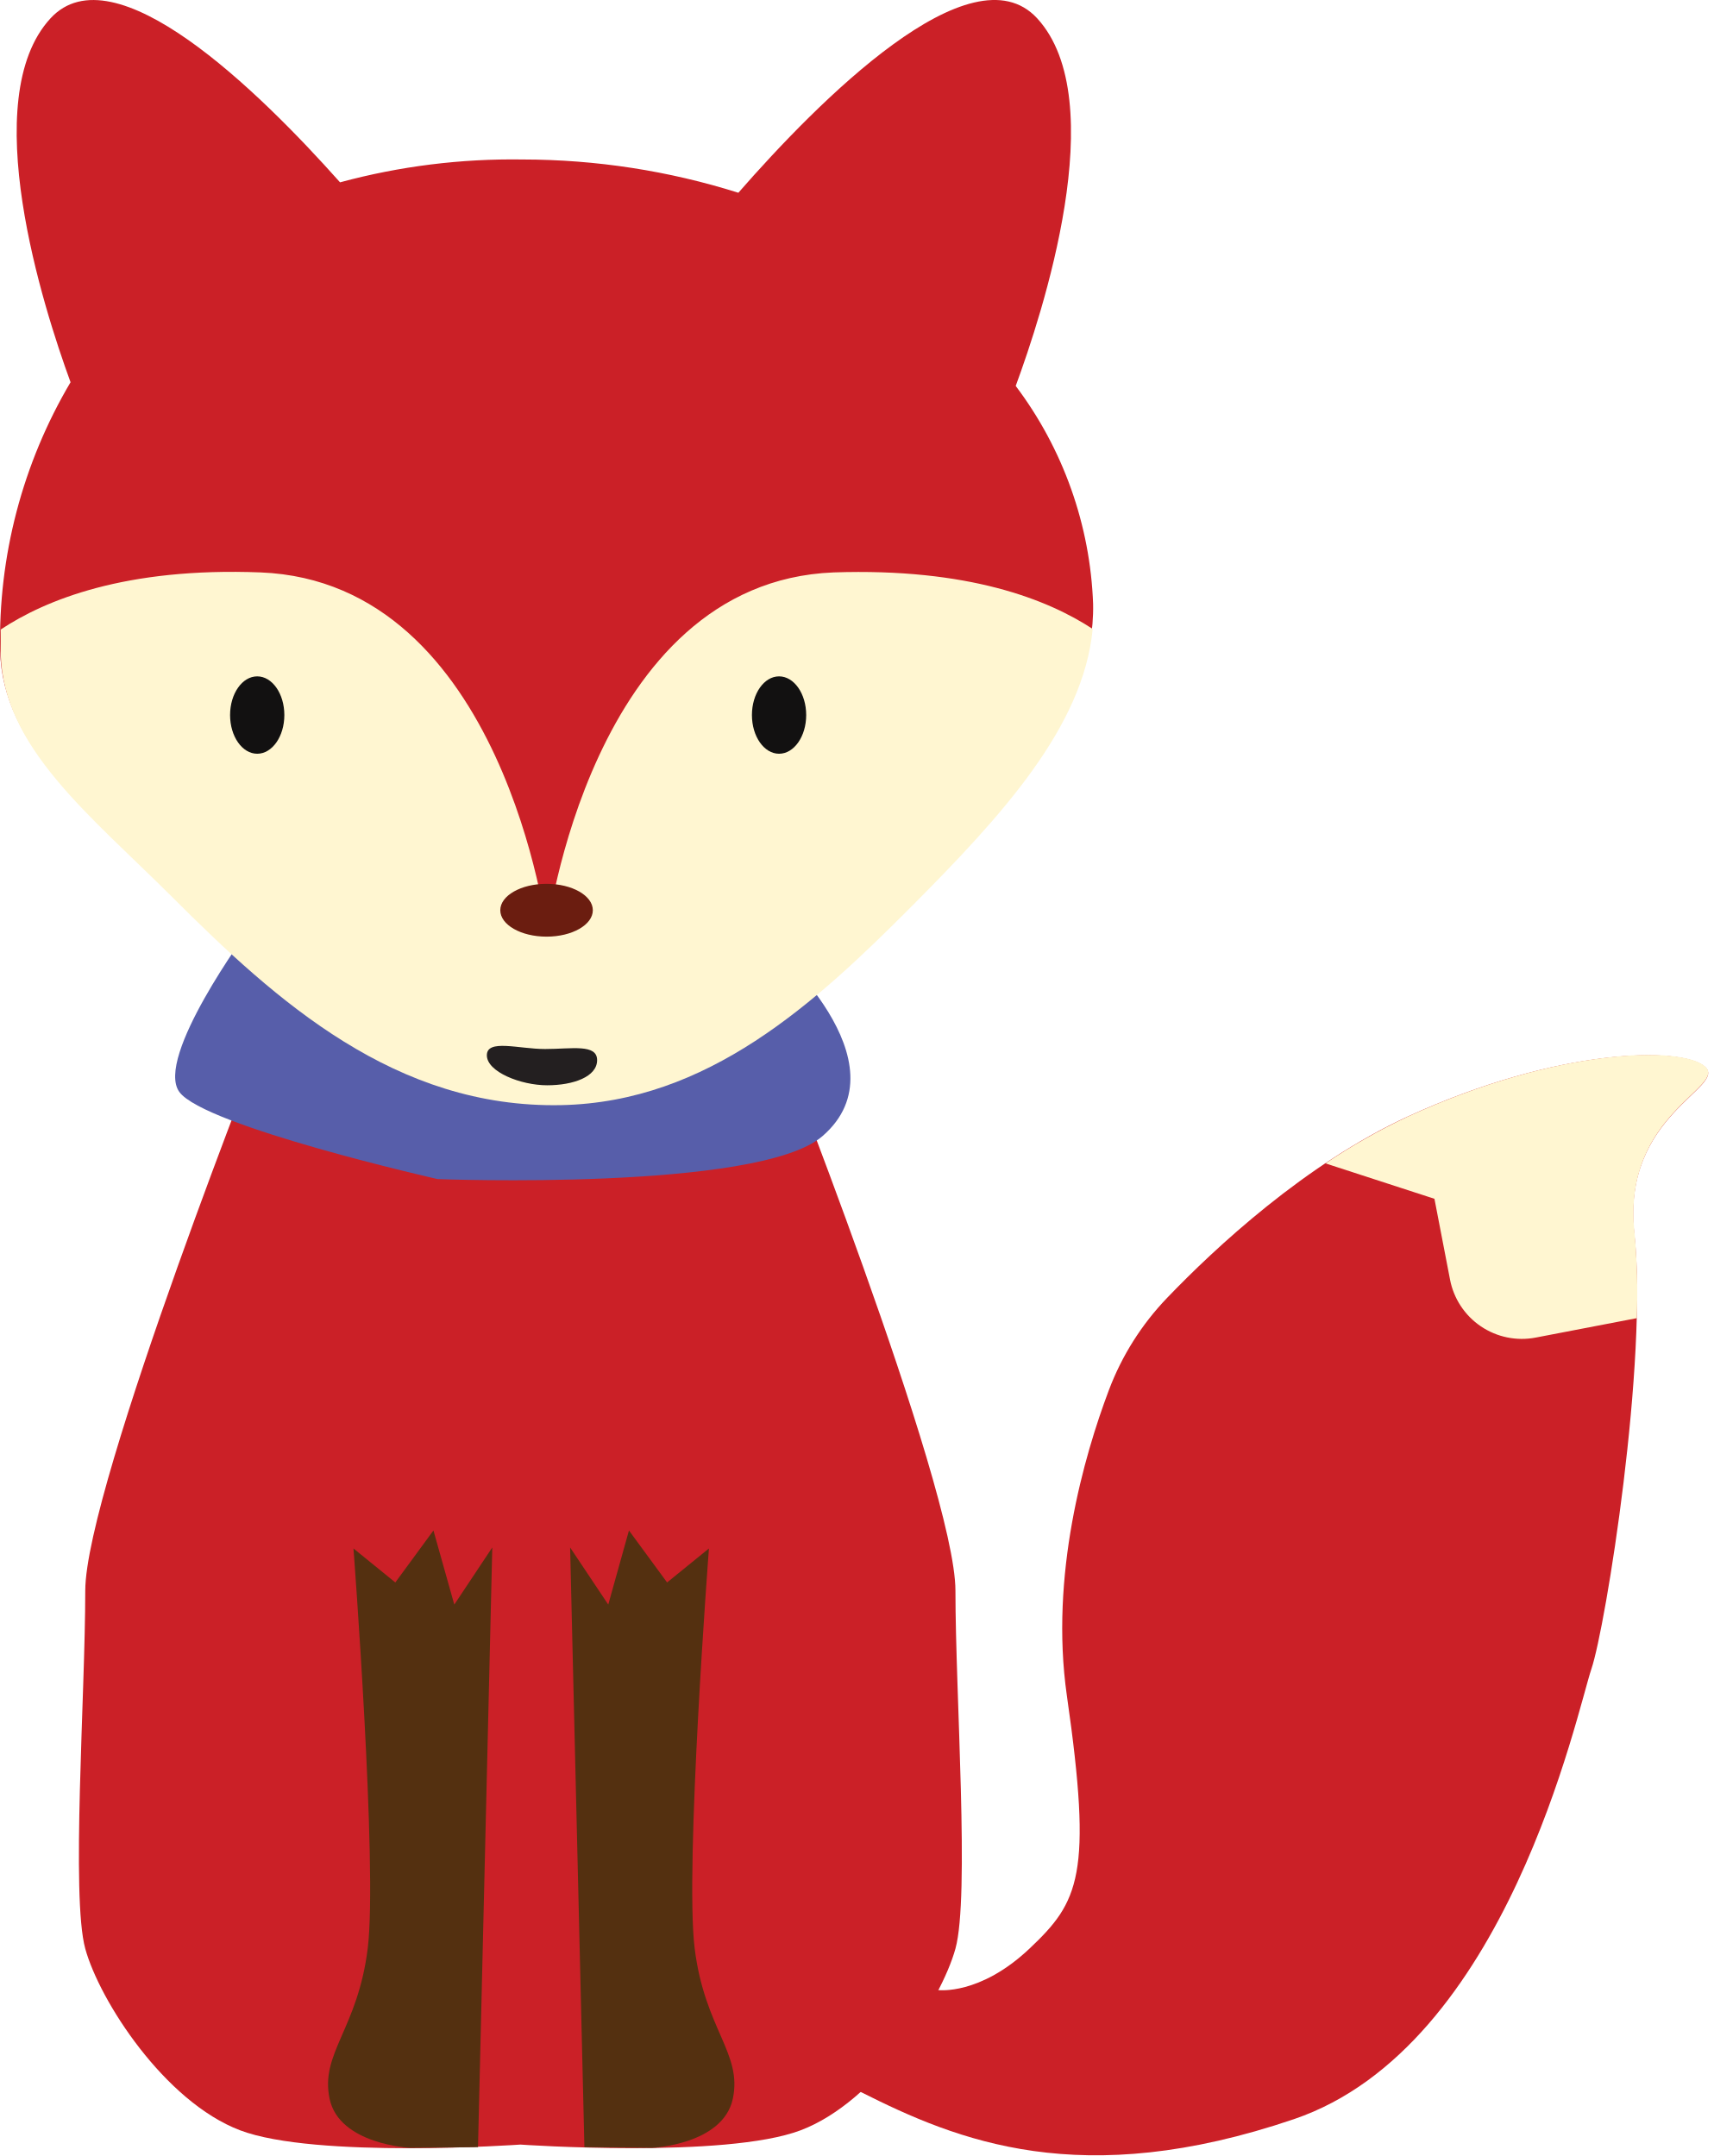
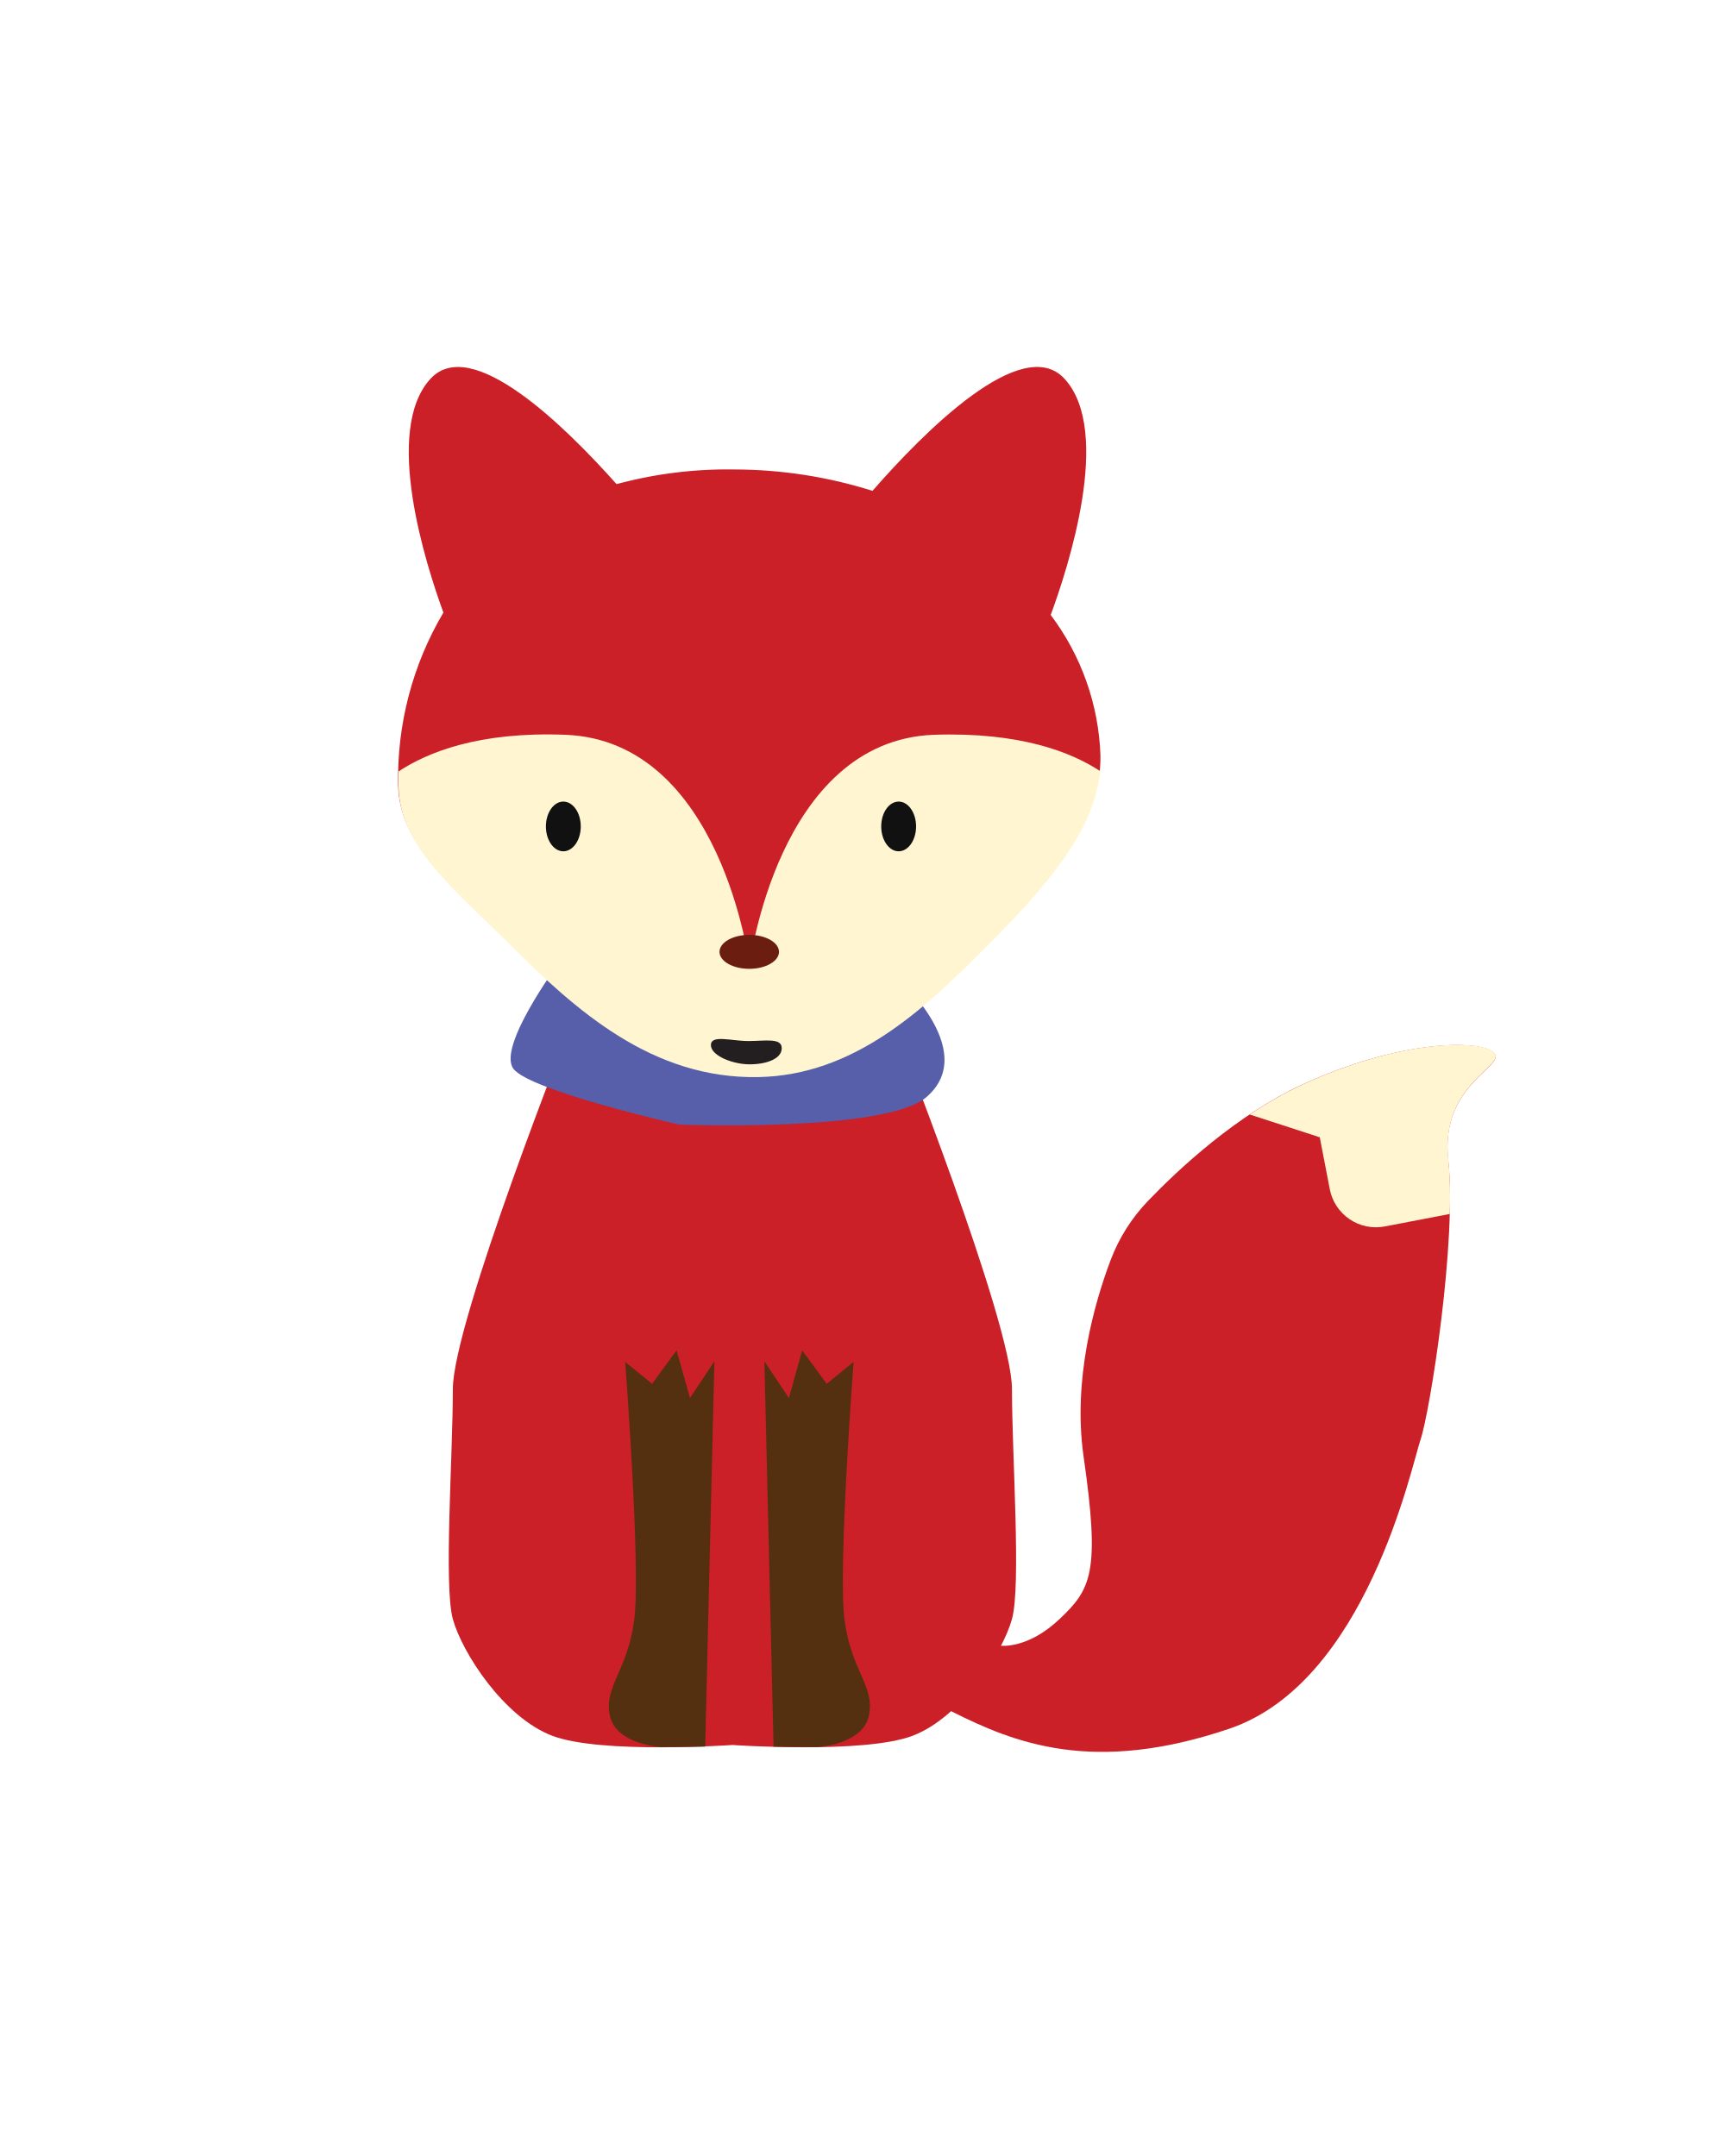
- <svg xmlns="http://www.w3.org/2000/svg" width="120px" height="151px" viewBox="0 0 120 151" version="1.1">
+ <svg xmlns="http://www.w3.org/2000/svg" width="120px" height="151px" viewBox="0 -40 100 235" version="1.1">
  <defs />
  <g id="Тест" stroke="none" stroke-width="1" fill="none" fill-rule="evenodd">
    <g id="Group-12" fill-rule="nonzero">
      <path d="M66.9,111.41 C66.9,104.1 53.96,71.48 53.96,71.48 L36.44,58.77 L18.91,71.48 C18.91,71.48 5.97,104.1 5.97,111.41 C5.97,118.72 4.97,132.84 5.97,136.48 C6.97,140.12 11.52,147.19 16.81,149.2 C22.1,151.21 36.44,150.2 36.44,150.2 C36.44,150.2 50.77,151.2 56.06,149.2 C61.35,147.2 65.89,140.13 66.9,136.48 C67.91,132.83 66.9,118.71 66.9,111.41 Z" id="Shape" fill="#CB2027" />
      <path d="M17.39,65.15 C17.39,65.15 10.81,74.08 12.56,76.48 C14.31,78.88 30.64,82.58 30.64,82.58 C30.64,82.58 53.09,83.45 57.58,79.58 C63.58,74.4 53.93,66.09 53.93,66.09 L17.39,65.15 Z" id="Shape" fill="#575EAA" />
      <path d="M71.12,27.03 C72.96,22.03 77.91,7.03 72.62,1.28 C68.01,-3.72 57.29,7.1 51.7,13.5 C46.818,11.961 41.729,11.176 36.61,11.17 C32.289,11.102 27.981,11.64 23.81,12.77 C18.07,6.32 7.98,-3.53 3.54,1.28 C-1.66,6.91 3.03,21.54 4.94,26.77 C1.574,32.461 -0.134,38.98 0.01,45.59 C0.14,52.16 6.28,56.95 12.01,62.66 C19.36,70 27.67,77.46 39.25,77.23 C49.54,77.03 57.02,70.11 63.81,63.3 C70.6,56.49 76.69,49.77 76.54,42.3 C76.339,36.775 74.447,31.445 71.12,27.03 Z" id="Shape" fill="#CB2027" />
      <path d="M58.37,40.09 C41.32,40.77 38.3,65.27 38.3,65.27 C38.3,65.27 35.3,40.76 18.24,40.09 C8.78,39.72 3.17,42.02 0.05,44.09 C0.05,44.65 0.05,45.21 0.05,45.76 C0.18,52.33 6.33,57.11 12.05,62.82 C19.4,70.17 27.71,77.63 39.29,77.4 C49.57,77.19 57.06,70.28 63.85,63.46 C70.14,57.14 75.85,50.91 76.51,44.05 C73.37,41.99 67.81,39.77 58.37,40.09 Z" id="Shape" fill="#FFF6D1" />
      <ellipse id="Oval" fill="#6B1D10" cx="38.27" cy="63.75" rx="3.24" ry="1.85" />
      <path d="M65.7,139.38 C65.7,139.38 68.61,139.76 72.08,136.48 C75.55,133.2 76.52,131.37 74.7,118.74 C73.5,110.32 75.9,101.99 77.64,97.37 C78.551,94.95 79.946,92.742 81.74,90.88 C85.08,87.4 91.41,81.5 98.57,78.2 C109.09,73.37 117.73,73.28 119.37,74.71 C121.01,76.14 113.53,78.06 114.43,86.35 C115.43,95.21 112.43,113.95 111.43,116.89 C110.43,119.83 105.52,143.35 90.6,148.42 C75.68,153.49 67.06,149.94 60.26,146.51 C53.46,143.08 65.7,139.38 65.7,139.38 Z" id="Shape" fill="#CB2027" />
      <path d="M98.58,78.2 C96.575,79.144 94.646,80.24 92.81,81.48 L100.44,83.96 L101.53,89.61 C101.784,90.946 102.56,92.126 103.686,92.89 C104.811,93.653 106.194,93.938 107.53,93.68 L114.61,92.32 C114.686,90.319 114.632,88.314 114.45,86.32 C113.55,78.03 121.02,76.11 119.38,74.68 C117.74,73.25 109.09,73.37 98.58,78.2 Z" id="Shape" fill="#FFF6D1" />
      <path d="M49.64,108.45 C49.64,108.45 47.94,130.78 48.64,136.45 C49.34,142.12 52,143.8 51.31,147 C50.62,150.2 45.67,150.43 45.67,150.43 L40.92,150.38 L39.92,108.38 L42.59,112.38 L44.04,107.19 L46.71,110.83 L49.64,108.45 Z" id="Shape" fill="#543010" />
      <ellipse id="Oval" fill="#121111" cx="18.01" cy="50.08" rx="1.9" ry="2.71" />
      <ellipse id="Oval" fill="#121111" cx="54.55" cy="50.08" rx="1.9" ry="2.71" />
      <path d="M24.75,108.45 C24.75,108.45 26.45,130.78 25.75,136.45 C25.05,142.12 22.4,143.8 23.08,147 C23.76,150.2 28.73,150.43 28.73,150.43 L33.47,150.38 L34.47,108.38 L31.81,112.38 L30.35,107.19 L27.68,110.83 L24.75,108.45 Z" id="Shape" fill="#543010" />
      <path d="M41.81,74.25 C41.81,75.41 40.15,76.01 38.31,76.01 C36.47,76.01 34.09,75.07 34.09,73.91 C34.09,72.75 36.32,73.47 38.17,73.47 C40.02,73.47 41.81,73.09 41.81,74.25 Z" id="Shape" fill="#231F20" />
    </g>
  </g>
</svg>
